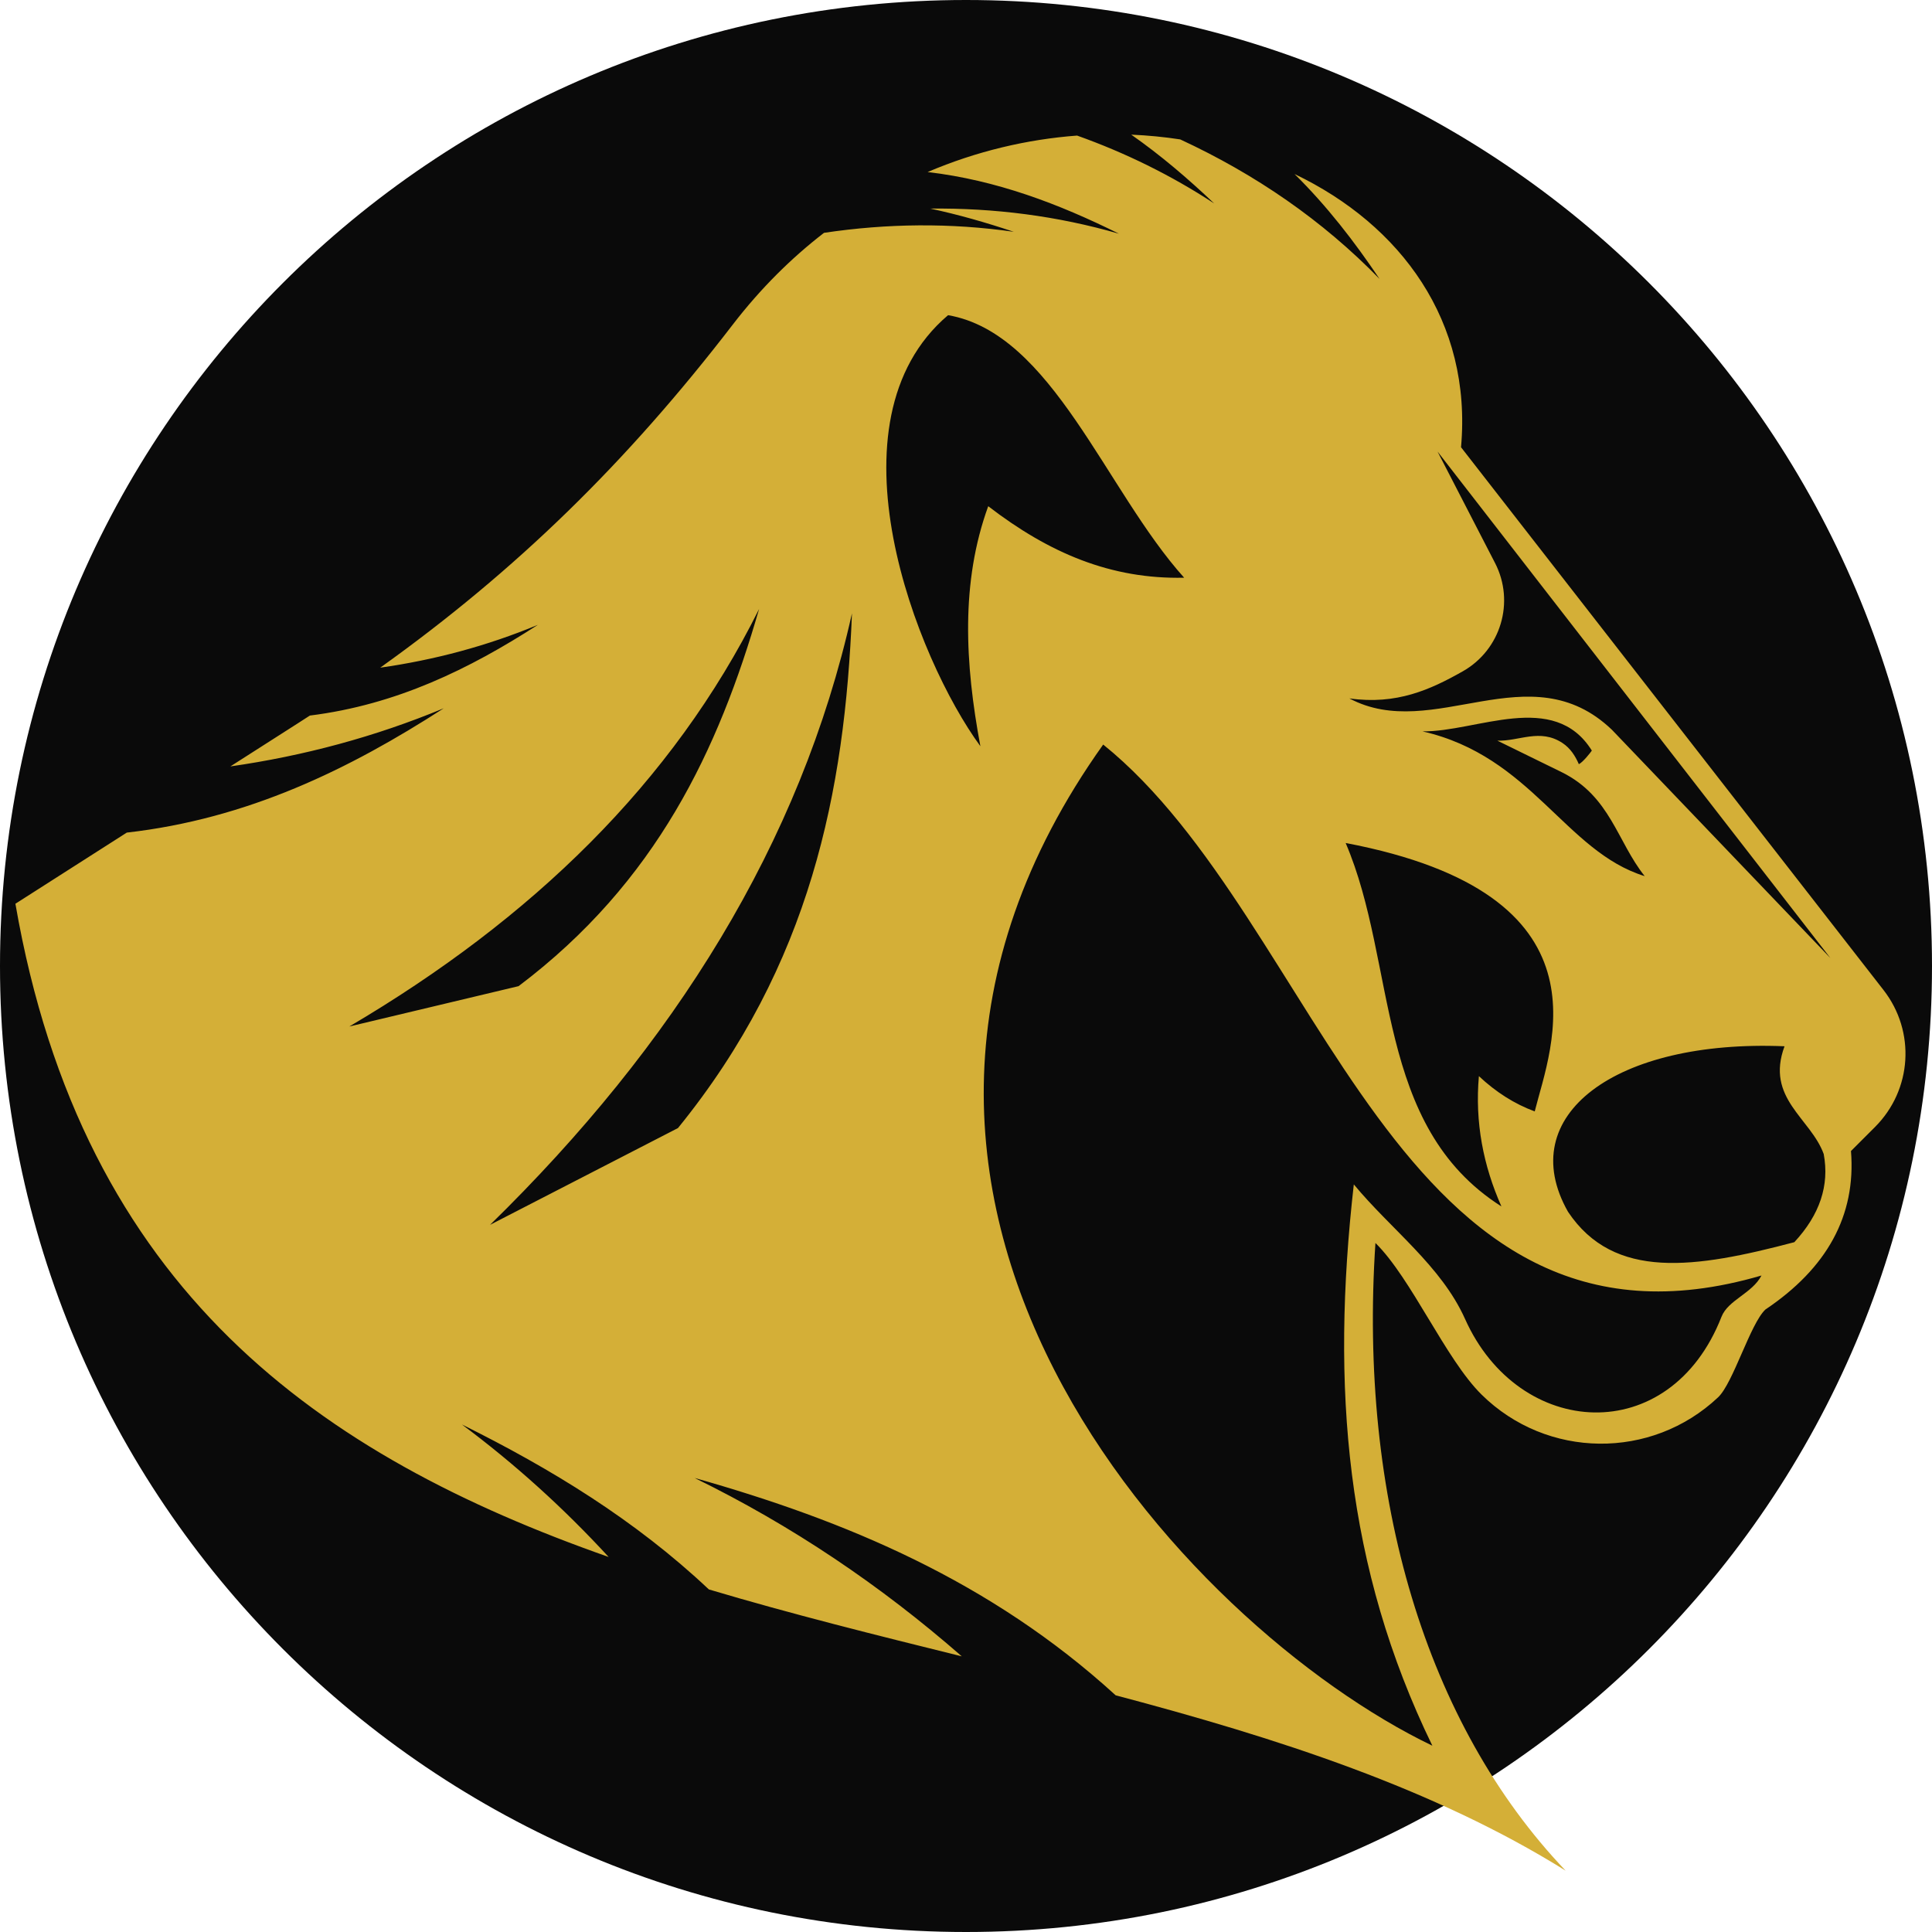
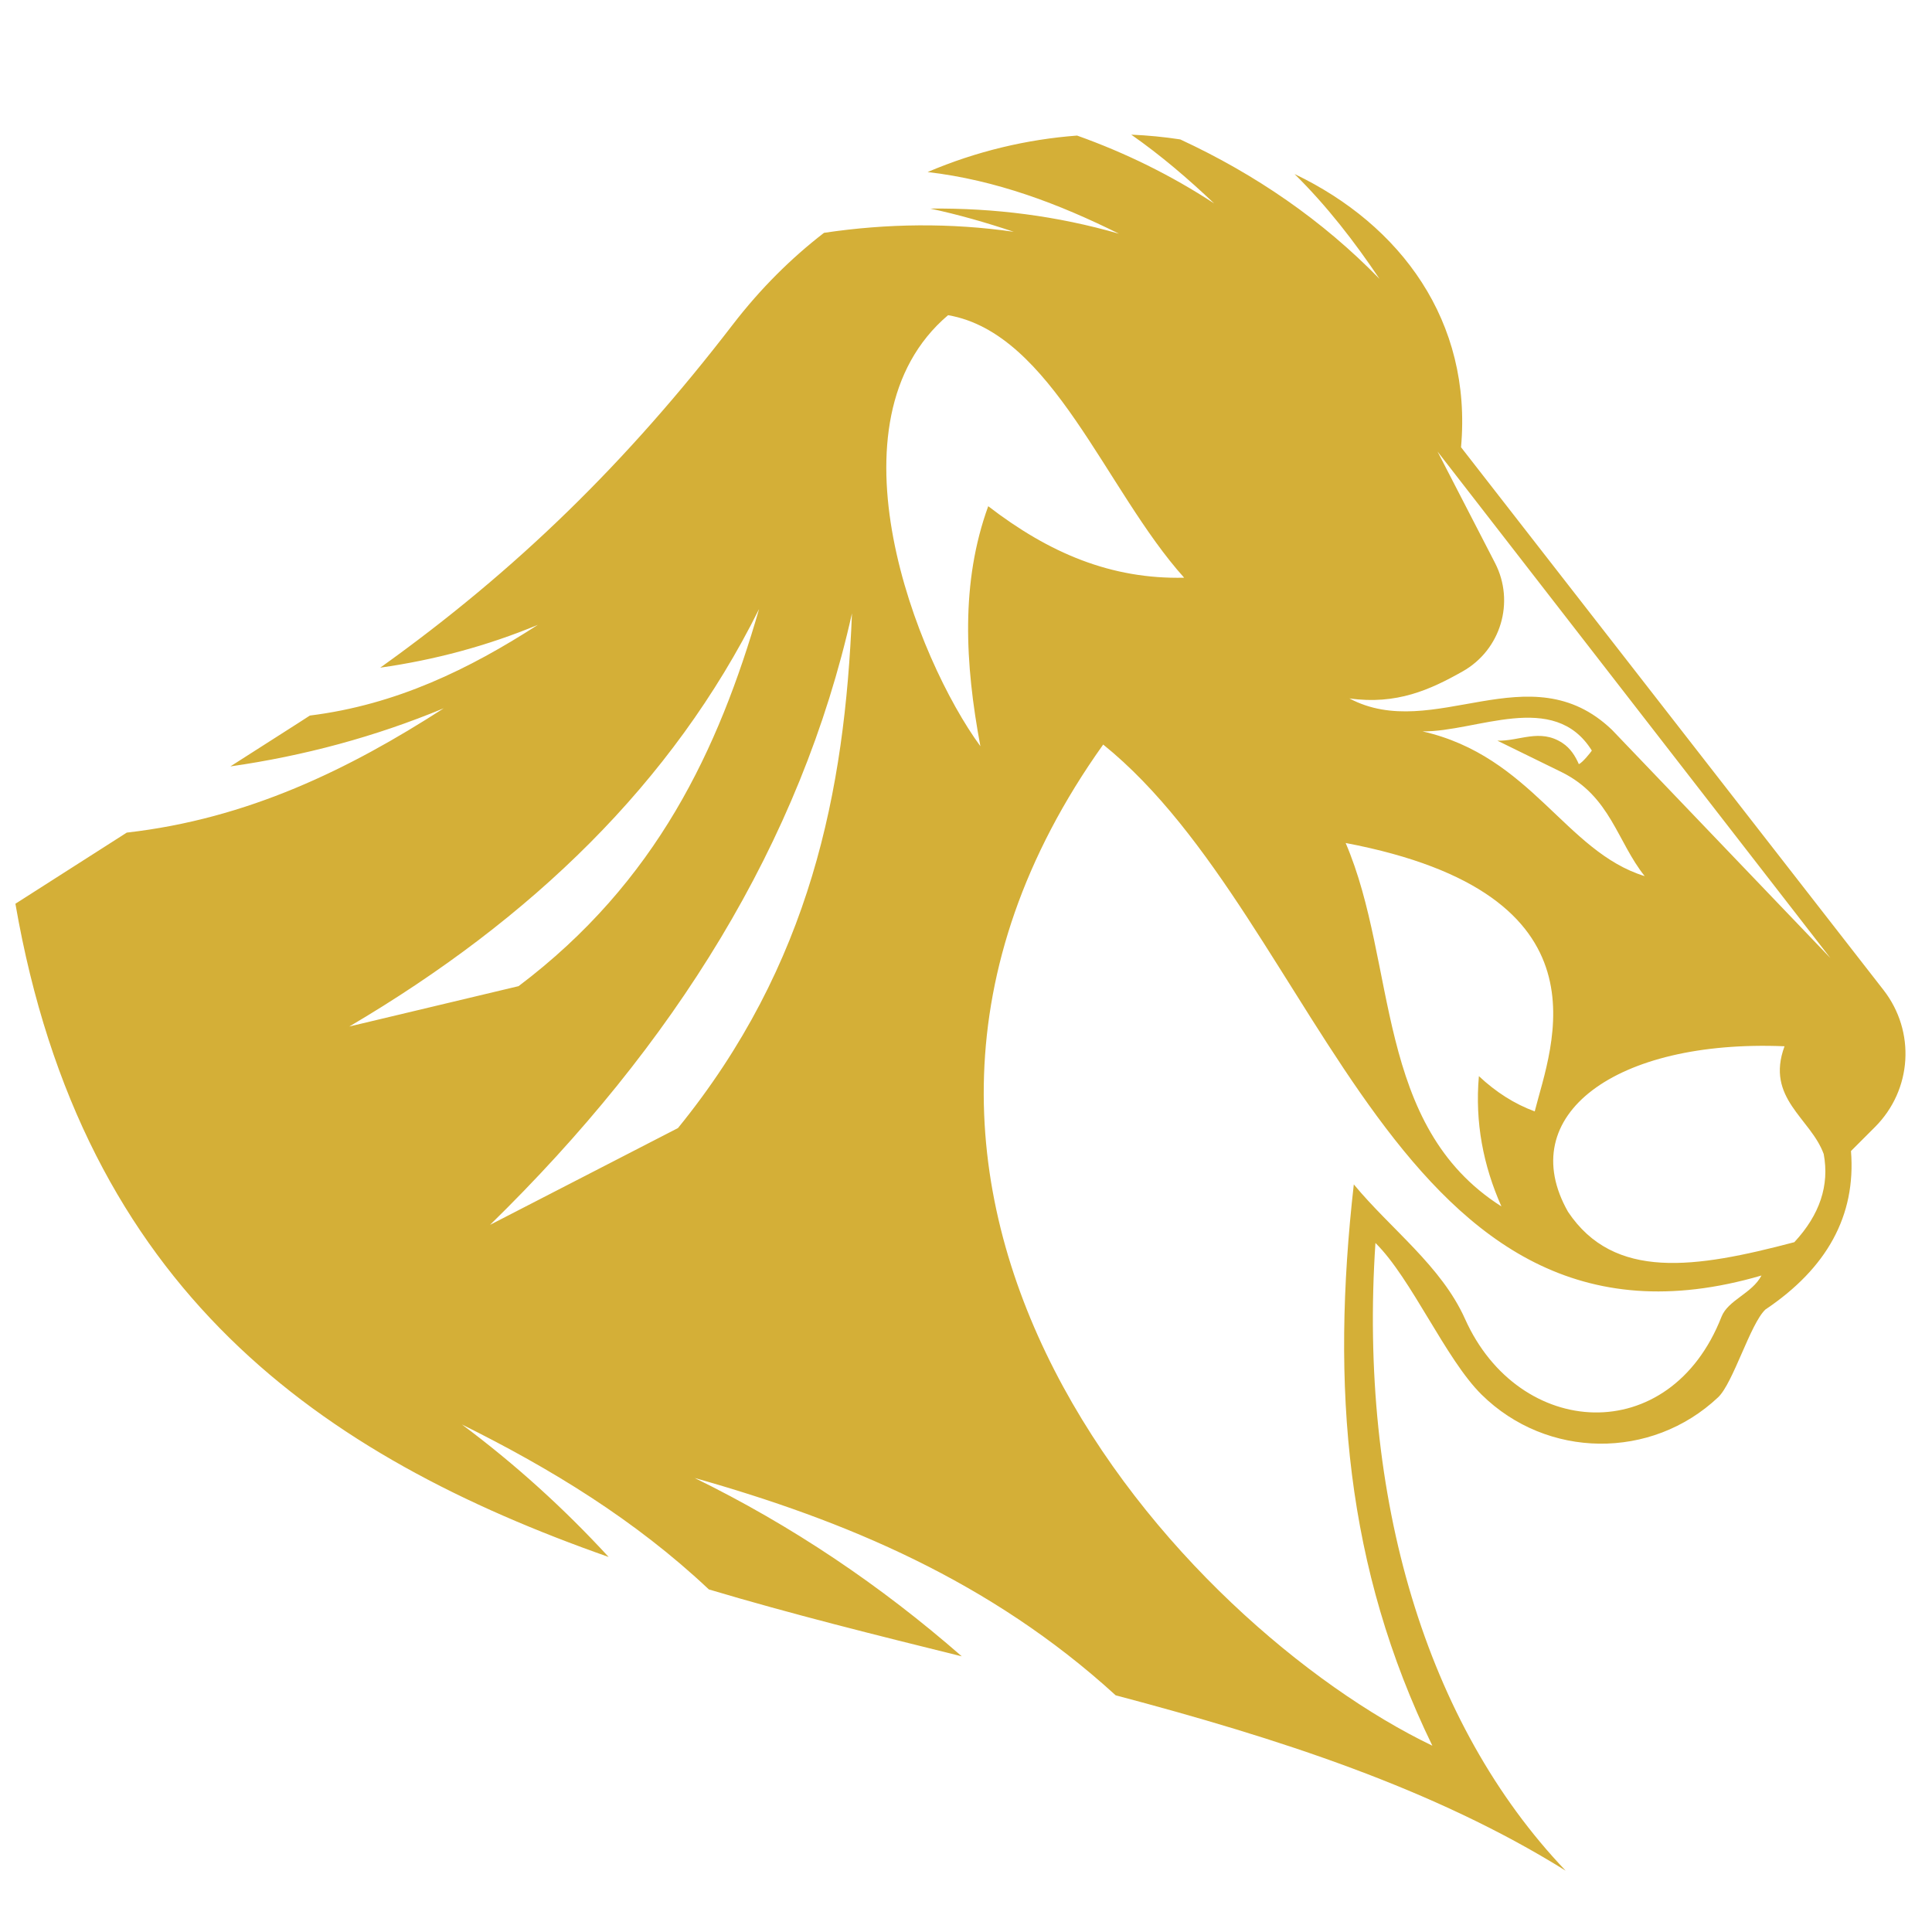
<svg xmlns="http://www.w3.org/2000/svg" viewBox="0 0 660 660">
-   <circle cx="330" cy="330" r="330" fill="#0A0A0A" />
  <g transform="translate(660, 660) scale(-1, -1)">
    <path fill="#D4AF37" fill-rule="evenodd" d="m 428.398,274.635 c -45.335,55.757 -57.022,115.276 -59.444,175.842 17.552,-78.618 60.789,-147.473 123.632,-208.899 -21.397,11.02 -42.79,22.039 -64.188,33.057 m 54.446,48.482 c -47.223,35.635 -68.293,80.905 -82.161,128.844 29.518,-59.387 77.649,-105.908 139.98,-142.627 -19.274,4.594 -38.544,9.186 -57.819,13.783 m -448.123,9.61 c 44.731,57.67 89.463,115.343 134.194,173.014 -6.549,-12.688 -13.098,-25.38 -19.644,-38.071 -6.863,-13.303 -1.984,-29.654 11.048,-37.019 11,-6.218 22.557,-11.521 38.716,-9.241 -28.722,-15.28 -61.632,16.118 -89.687,-10.709 C 84.471,384.709 59.597,358.717 34.721,332.727 M 170.685,63.642 C 255.129,104.244 393.12,251.264 283.133,405.651 208.17,345.19 183.404,187.682 58.247,224.27 c 3.204,-6.151 11.415,-8.349 13.669,-14.113 17.631,-45.061 69.207,-41.804 87.594,-0.754 8.129,18.151 25.34,30.659 38.008,45.991 7.871,-69.478 2.766,-130.888 -26.833,-191.752 m -46.347,182.384 c -15.729,-23.538 -43.505,-19.299 -77.306,-10.375 -8.697,9.37 -12.043,19.407 -10.04,30.12 4.463,12.27 19.968,19.018 13.387,36.809 57.782,2.401 92.642,-23.649 73.959,-56.554 m 22.756,1.842 c 43.504,27.662 35.474,82.77 53.209,124.153 -92.14,-17.514 -70.164,-69.497 -64.587,-91.693 6.925,2.551 13.267,6.601 19.073,12.048 1.382,-15.765 -1.487,-30.528 -7.695,-44.508 M 98.146,360.699 c 9.44,11.83 11.691,27.26 28.319,35.499 l 22.021,10.788 c -7.423,-0.272 -14.53,4.295 -22.266,-0.82 -2.682,-1.775 -4.351,-4.39 -5.577,-7.218 -1.338,0.593 -4.097,4.09 -4.438,4.642 12.932,20.758 39.401,6.328 57.867,6.563 -37.314,-8.48 -48.767,-41.074 -75.926,-49.454 m 157.33,101.946 c 26.884,29.894 45.07,83.549 80.65,89.685 42.839,-36.367 10.709,-117.576 -11.039,-147.249 5.273,28.264 6.784,55.957 -2.68,81.991 -20.804,-16.007 -41.943,-24.988 -66.931,-24.427 M 654.735,351.267 616.69,375.571 c -41.278,4.689 -75.876,21.566 -108.28,42.467 23.499,-9.748 47.821,-16.267 72.891,-19.857 l -22.987,14.686 c -1.401,0.895 -2.783,1.793 -4.167,2.688 -29.593,3.689 -54.516,15.912 -77.88,30.983 17.352,-7.2 35.318,-11.998 53.838,-14.621 -46.439,33.19 -84.184,70.056 -120.425,117.19 -9.463,12.304 -19.972,22.714 -31.173,31.355 -21.607,3.22 -43.214,3.46 -64.827,0.353 9.389,3.138 18.883,5.873 28.549,7.93 -21.924,0.231 -43.434,-2.508 -64.486,-8.584 20.5,10.174 41.834,18.315 65.371,21.068 -16.708,7.13 -34.032,11.177 -51.063,12.457 -16.473,-5.873 -32.106,-13.544 -46.825,-23.182 8.917,8.47 18.241,16.446 28.322,23.496 -5.663,-0.238 -11.252,-0.787 -16.738,-1.625 -25.733,-11.939 -48.581,-27.625 -68.089,-47.666 8.606,12.791 18.001,24.963 29.047,35.843 -36.285,-17.34 -60.725,-50.31 -56.879,-93.337 C 112.786,445.414 64.68,383.617 16.578,321.813 5.536,307.624 6.773,287.698 19.484,274.984 c 2.73,-2.729 5.462,-5.461 8.194,-8.192 -1.768,-22.115 8.257,-40.066 29.242,-54.149 5.161,-4.867 10.995,-25.122 16.152,-29.984 22.787,-21.471 58.491,-21.068 80.784,0.913 12.312,12.136 23.959,39.672 36.273,51.811 5.782,-86.873 -17.216,-164.374 -64.979,-214.432 45.014,28.077 98.391,45.268 153.723,59.906 42.778,39.045 92.217,59.669 143.842,74.251 -33.2,-16.241 -63.53,-36.686 -91.27,-60.935 29.114,7.212 58.206,14.44 86.396,22.856 25.196,23.741 54.036,41.296 84.357,56.345 -18.216,-13.574 -34.888,-28.7 -50.123,-45.263 98.171,34.519 179.727,90.672 202.66,223.156" />
  </g>
</svg>
